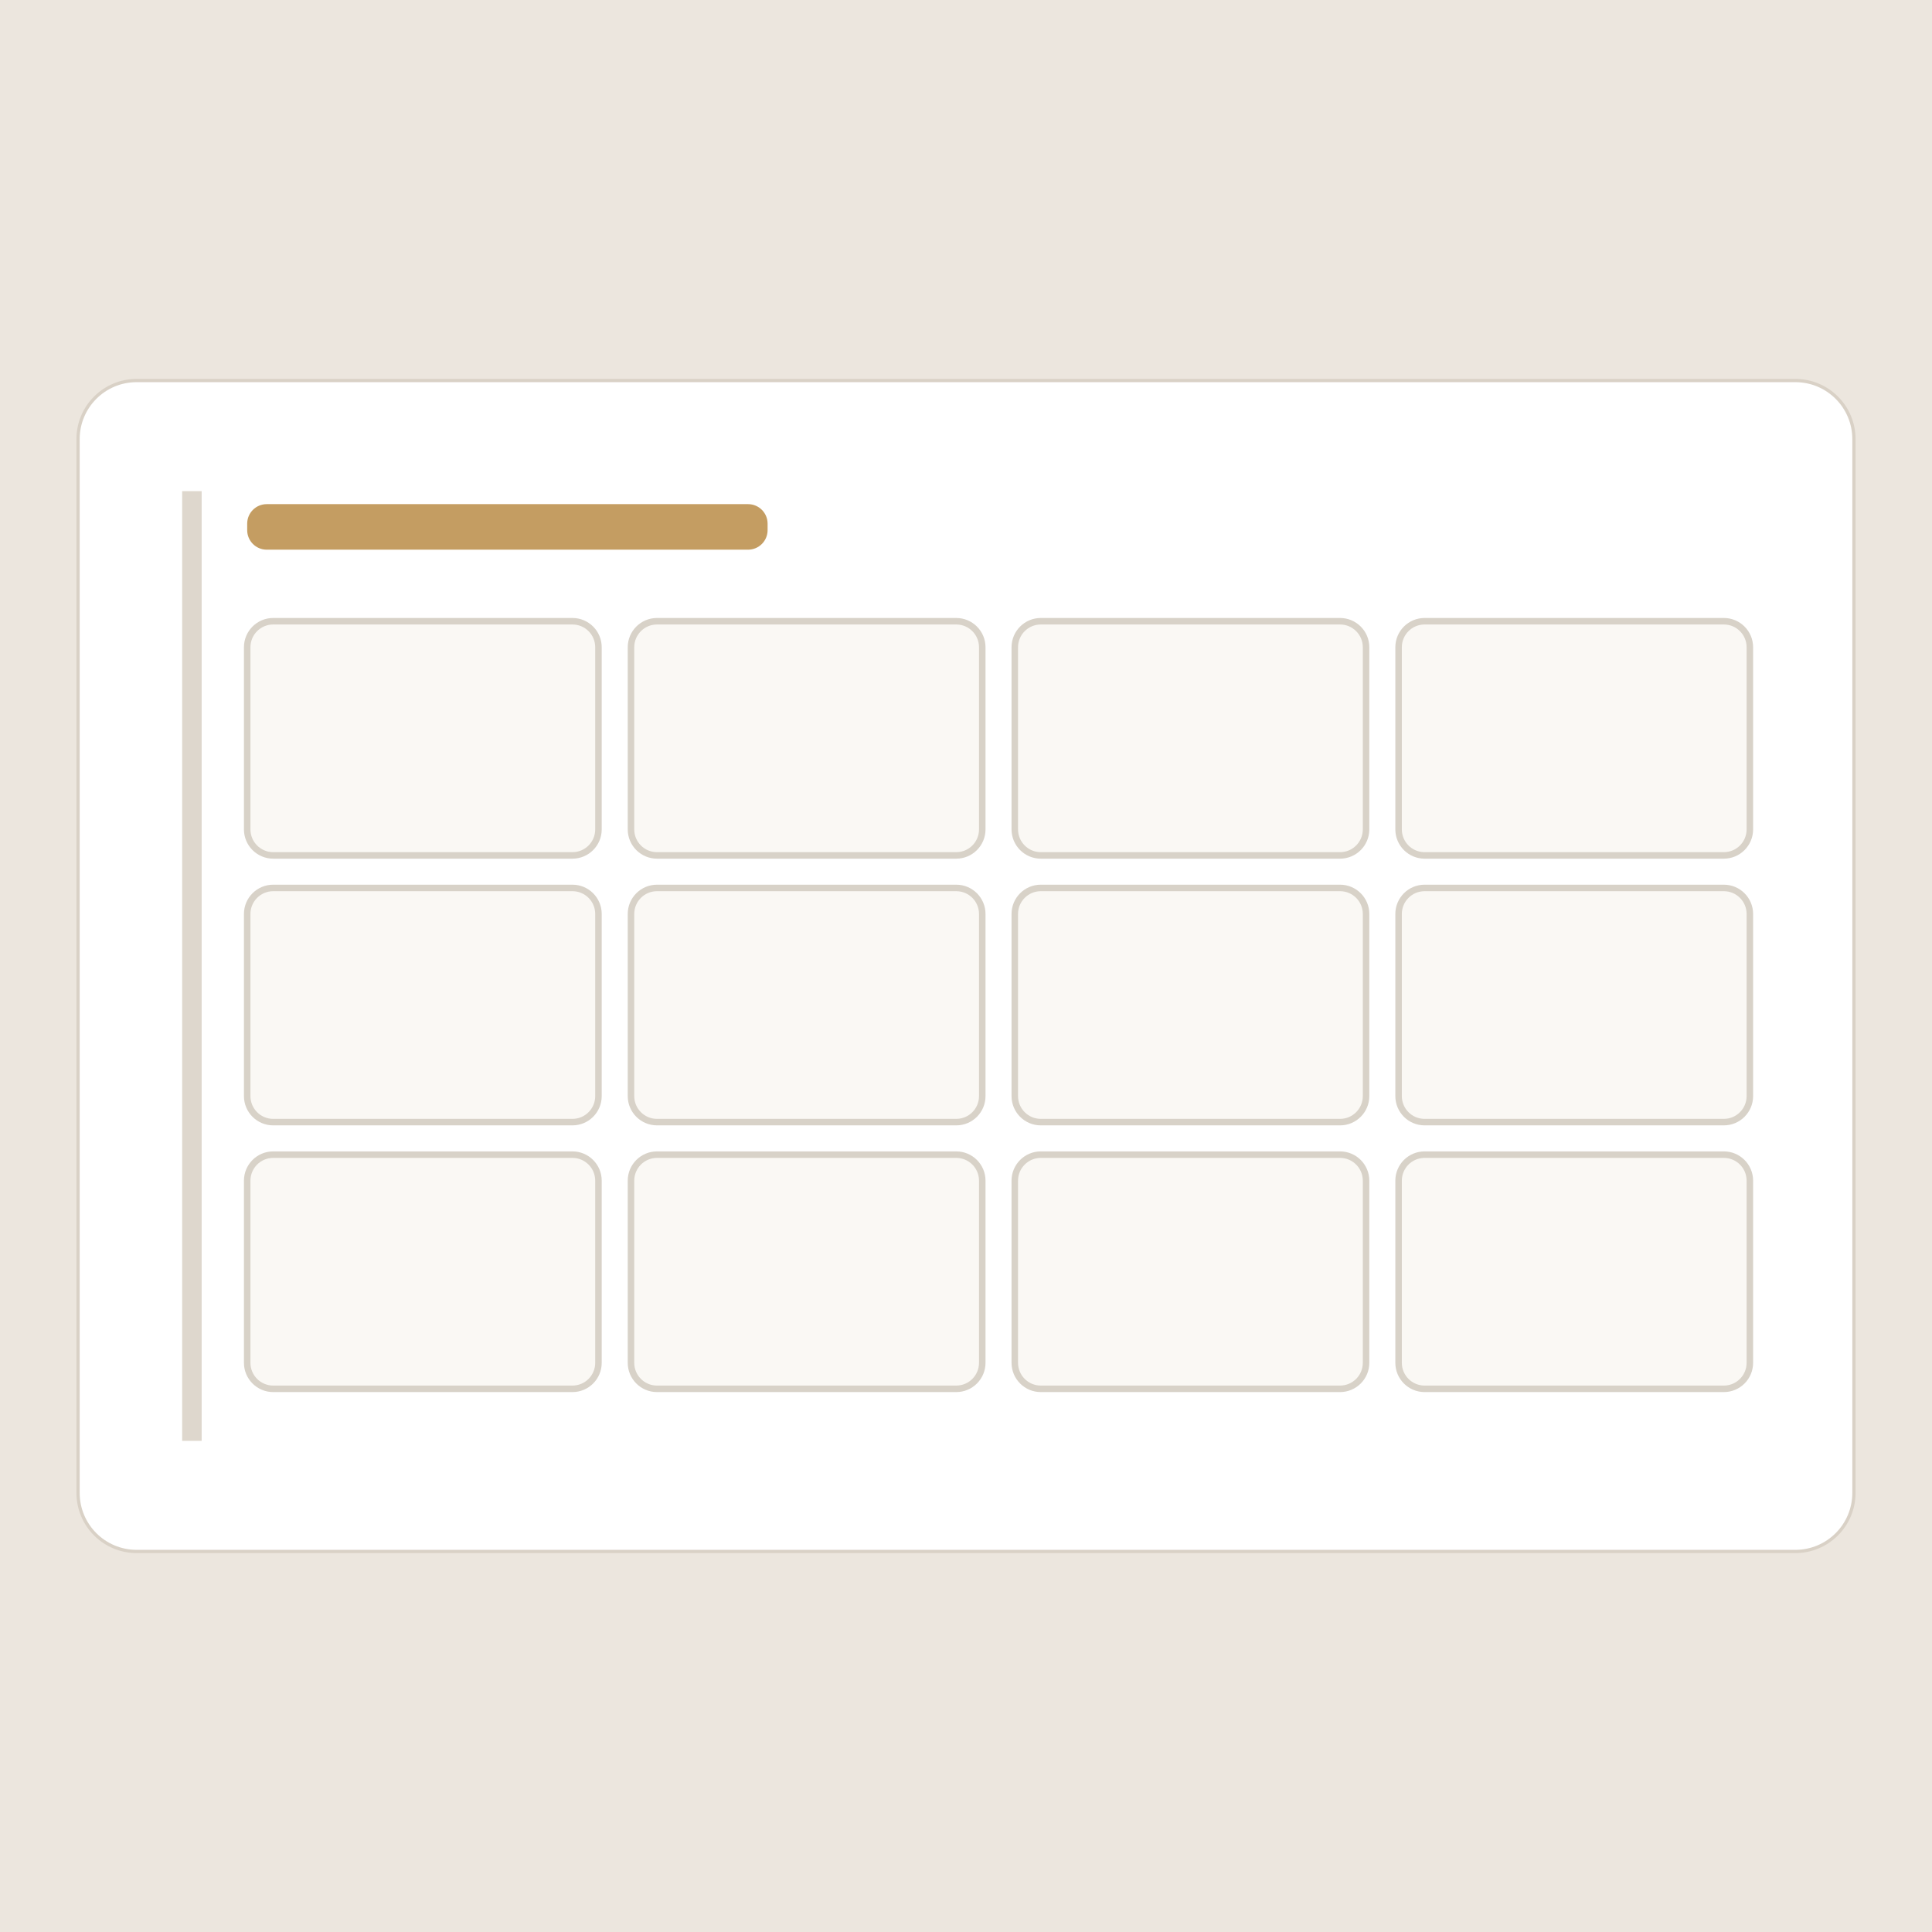
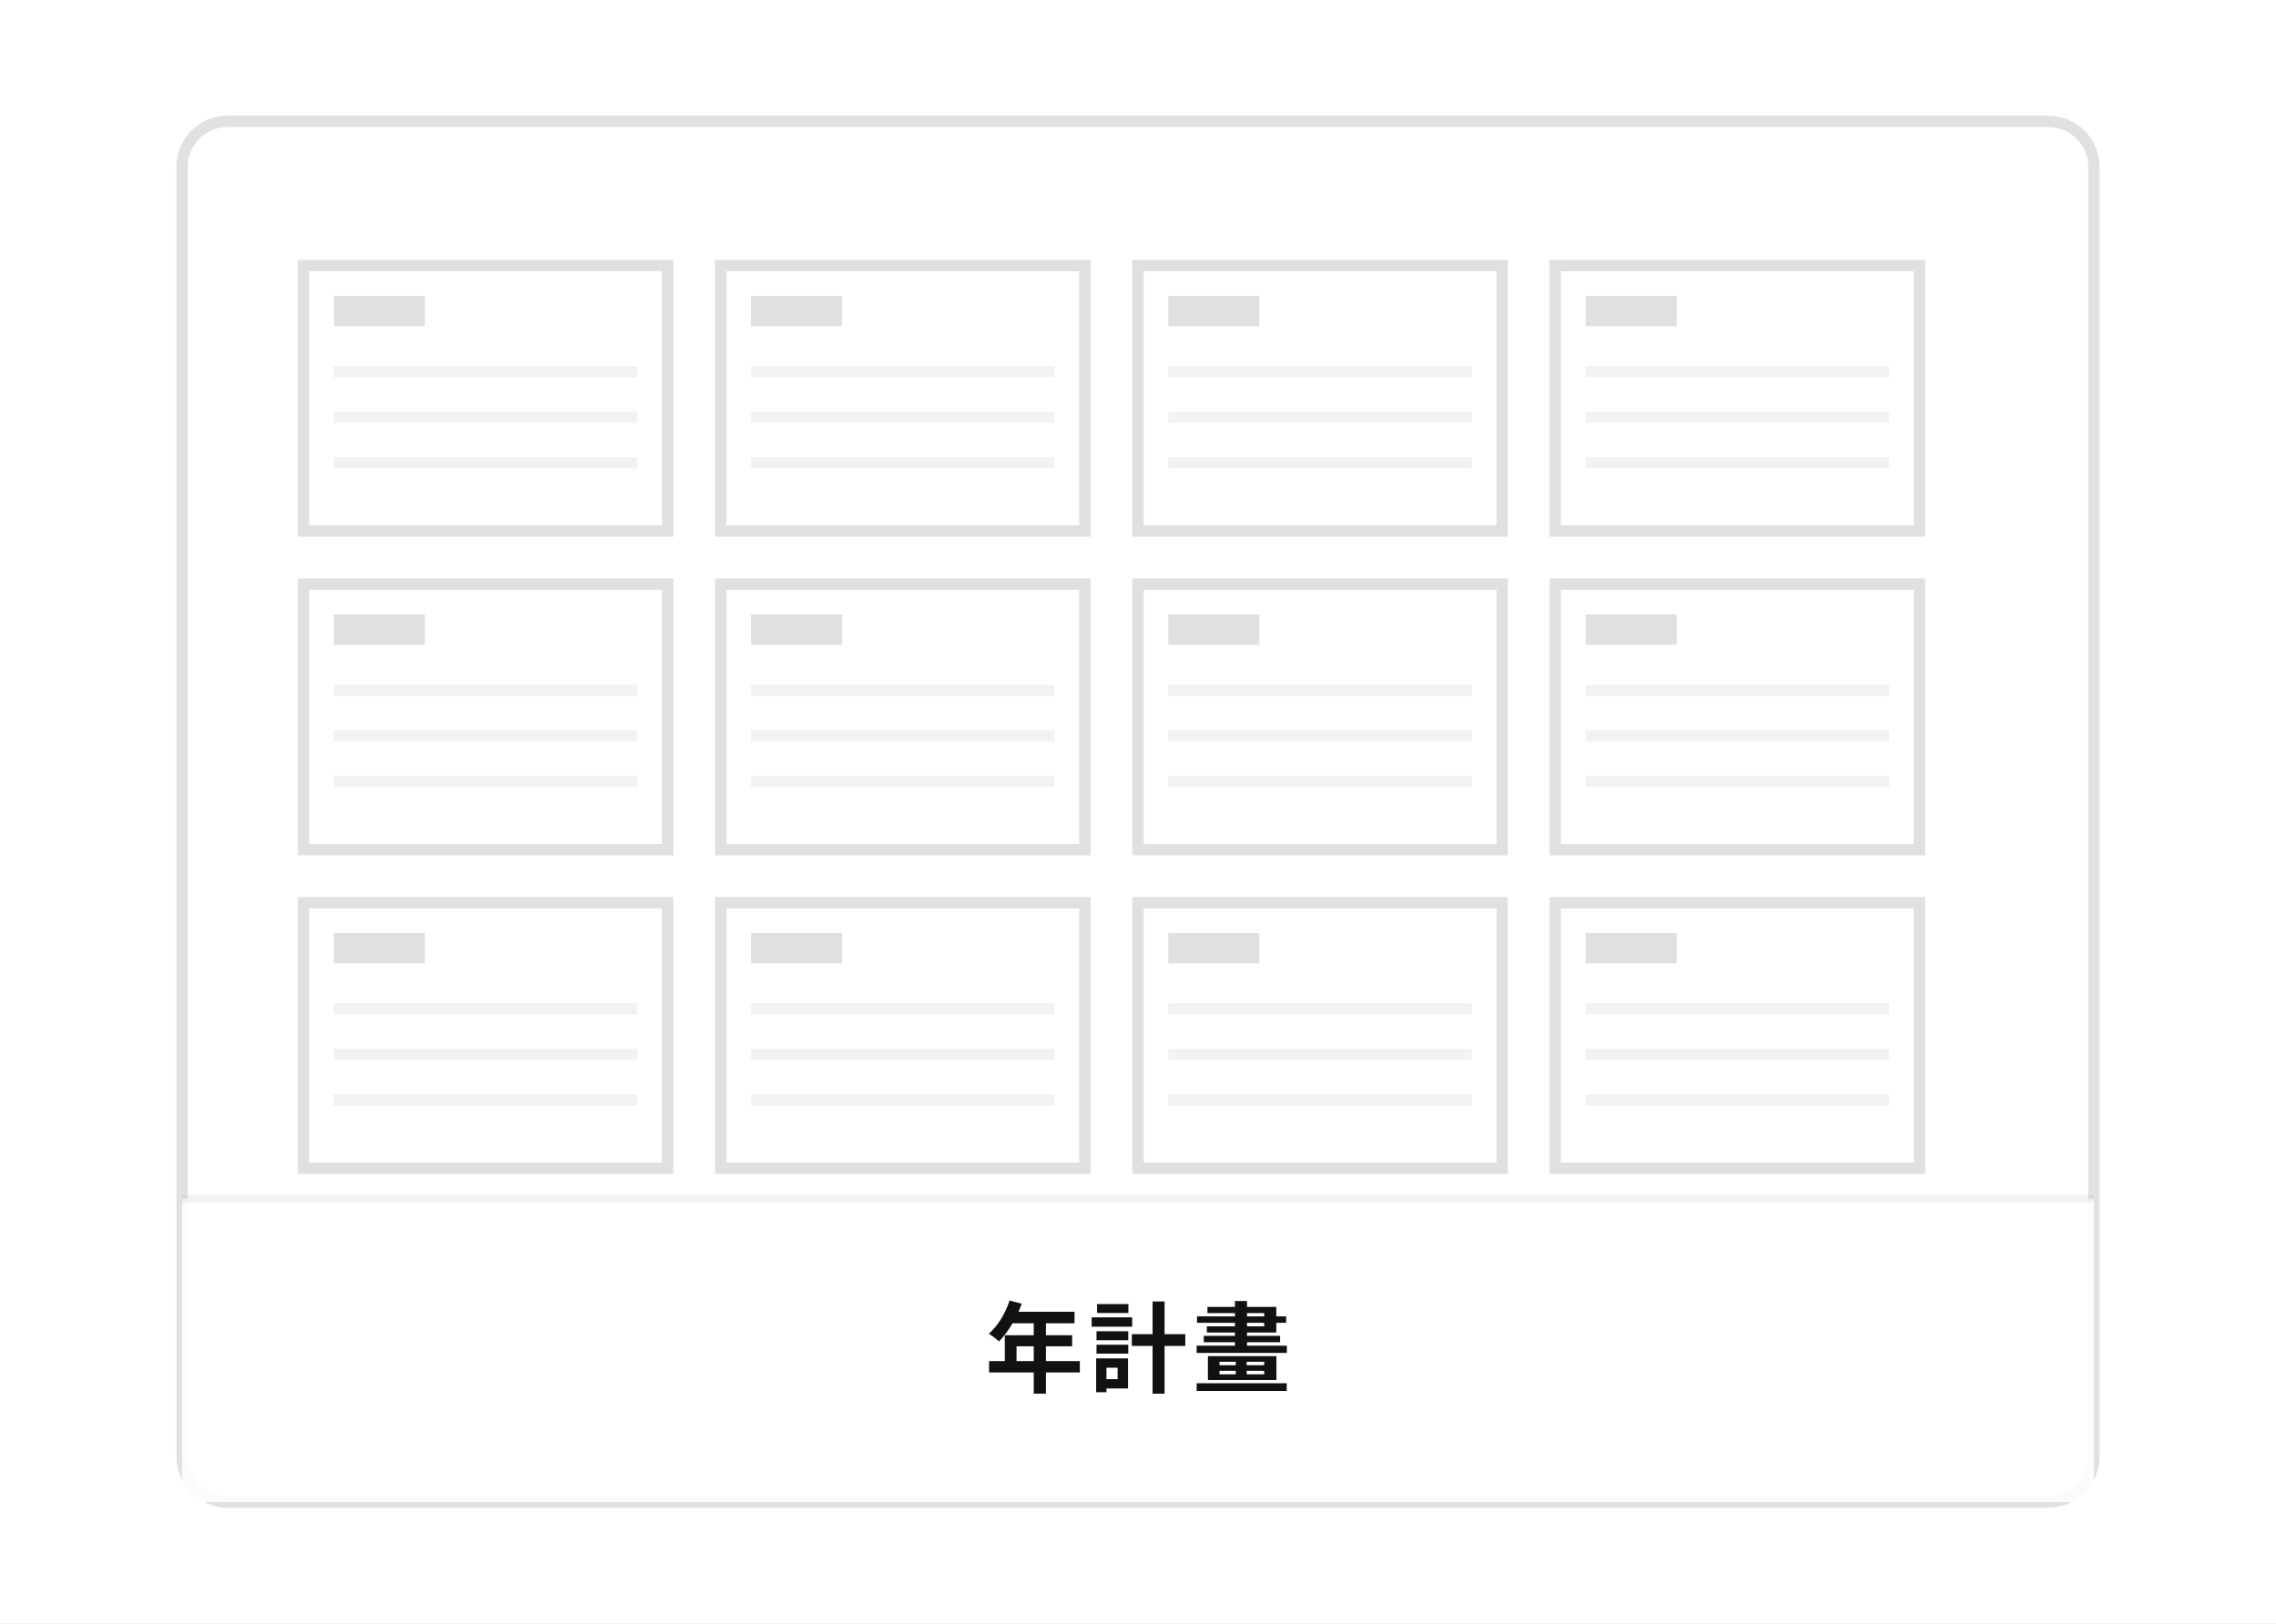
- <svg xmlns="http://www.w3.org/2000/svg" viewBox="0 0 594 594">
-   <rect width="594" height="594" fill="#ece6de" />
-   <g transform="translate(0 87)">
-     <rect x="24" y="30" width="546" height="360" rx="18" fill="#fff" stroke="#d9d1c6" />
-     <rect x="56" y="64" width="6" height="292" fill="#ded7cd" />
-     <rect x="76" y="68" width="160" height="14" rx="6" fill="#c49d62" />
-     <g fill="#faf8f4" stroke="#d8d2c8" stroke-width="2">
-       <rect x="76" y="104" width="108" height="72" rx="8" />
-       <rect x="194" y="104" width="108" height="72" rx="8" />
-       <rect x="312" y="104" width="108" height="72" rx="8" />
-       <rect x="430" y="104" width="108" height="72" rx="8" />
-       <rect x="76" y="186" width="108" height="72" rx="8" />
-       <rect x="194" y="186" width="108" height="72" rx="8" />
-       <rect x="312" y="186" width="108" height="72" rx="8" />
-       <rect x="430" y="186" width="108" height="72" rx="8" />
-       <rect x="76" y="268" width="108" height="72" rx="8" />
-       <rect x="194" y="268" width="108" height="72" rx="8" />
-       <rect x="312" y="268" width="108" height="72" rx="8" />
-       <rect x="430" y="268" width="108" height="72" rx="8" />
-     </g>
+ <svg xmlns="http://www.w3.org/2000/svg" viewBox="0 0 300 214">
+   <rect width="100%" height="100%" fill="#ffffff" />
+   <rect x="24" y="16" width="252" height="182" fill="#ffffff" stroke="#e1e1e1" stroke-width="1.5" rx="6" />
+   <g opacity="0.6">
+     <rect x="40" y="35" width="48" height="35" fill="none" stroke="#ccc" stroke-width="1.5" rx="0" />
+     <rect x="44" y="39" width="12" height="4" fill="#ccc" stroke="none" stroke-width="1.5" rx="0" />
+     <line x1="44" y1="49" x2="84" y2="49" stroke="#eaeaea" stroke-width="1.5" stroke-dasharray="" />
+     <line x1="44" y1="55" x2="84" y2="55" stroke="#eaeaea" stroke-width="1.5" stroke-dasharray="" />
+     <line x1="44" y1="61" x2="84" y2="61" stroke="#eaeaea" stroke-width="1.5" stroke-dasharray="" />
+     <rect x="95" y="35" width="48" height="35" fill="none" stroke="#ccc" stroke-width="1.5" rx="0" />
+     <rect x="99" y="39" width="12" height="4" fill="#ccc" stroke="none" stroke-width="1.5" rx="0" />
+     <line x1="99" y1="49" x2="139" y2="49" stroke="#eaeaea" stroke-width="1.5" stroke-dasharray="" />
+     <line x1="99" y1="55" x2="139" y2="55" stroke="#eaeaea" stroke-width="1.5" stroke-dasharray="" />
+     <line x1="99" y1="61" x2="139" y2="61" stroke="#eaeaea" stroke-width="1.5" stroke-dasharray="" />
+     <rect x="150" y="35" width="48" height="35" fill="none" stroke="#ccc" stroke-width="1.5" rx="0" />
+     <rect x="154" y="39" width="12" height="4" fill="#ccc" stroke="none" stroke-width="1.5" rx="0" />
+     <line x1="154" y1="49" x2="194" y2="49" stroke="#eaeaea" stroke-width="1.5" stroke-dasharray="" />
+     <line x1="154" y1="55" x2="194" y2="55" stroke="#eaeaea" stroke-width="1.5" stroke-dasharray="" />
+     <line x1="154" y1="61" x2="194" y2="61" stroke="#eaeaea" stroke-width="1.5" stroke-dasharray="" />
+     <rect x="205" y="35" width="48" height="35" fill="none" stroke="#ccc" stroke-width="1.5" rx="0" />
+     <rect x="209" y="39" width="12" height="4" fill="#ccc" stroke="none" stroke-width="1.5" rx="0" />
+     <line x1="209" y1="49" x2="249" y2="49" stroke="#eaeaea" stroke-width="1.5" stroke-dasharray="" />
+     <line x1="209" y1="55" x2="249" y2="55" stroke="#eaeaea" stroke-width="1.5" stroke-dasharray="" />
+     <line x1="209" y1="61" x2="249" y2="61" stroke="#eaeaea" stroke-width="1.5" stroke-dasharray="" />
+     <rect x="40" y="77" width="48" height="35" fill="none" stroke="#ccc" stroke-width="1.5" rx="0" />
+     <rect x="44" y="81" width="12" height="4" fill="#ccc" stroke="none" stroke-width="1.5" rx="0" />
+     <line x1="44" y1="91" x2="84" y2="91" stroke="#eaeaea" stroke-width="1.5" stroke-dasharray="" />
+     <line x1="44" y1="97" x2="84" y2="97" stroke="#eaeaea" stroke-width="1.5" stroke-dasharray="" />
+     <line x1="44" y1="103" x2="84" y2="103" stroke="#eaeaea" stroke-width="1.5" stroke-dasharray="" />
+     <rect x="95" y="77" width="48" height="35" fill="none" stroke="#ccc" stroke-width="1.5" rx="0" />
+     <rect x="99" y="81" width="12" height="4" fill="#ccc" stroke="none" stroke-width="1.5" rx="0" />
+     <line x1="99" y1="91" x2="139" y2="91" stroke="#eaeaea" stroke-width="1.5" stroke-dasharray="" />
+     <line x1="99" y1="97" x2="139" y2="97" stroke="#eaeaea" stroke-width="1.5" stroke-dasharray="" />
+     <line x1="99" y1="103" x2="139" y2="103" stroke="#eaeaea" stroke-width="1.5" stroke-dasharray="" />
+     <rect x="150" y="77" width="48" height="35" fill="none" stroke="#ccc" stroke-width="1.5" rx="0" />
+     <rect x="154" y="81" width="12" height="4" fill="#ccc" stroke="none" stroke-width="1.5" rx="0" />
+     <line x1="154" y1="91" x2="194" y2="91" stroke="#eaeaea" stroke-width="1.5" stroke-dasharray="" />
+     <line x1="154" y1="97" x2="194" y2="97" stroke="#eaeaea" stroke-width="1.5" stroke-dasharray="" />
+     <line x1="154" y1="103" x2="194" y2="103" stroke="#eaeaea" stroke-width="1.5" stroke-dasharray="" />
+     <rect x="205" y="77" width="48" height="35" fill="none" stroke="#ccc" stroke-width="1.5" rx="0" />
+     <rect x="209" y="81" width="12" height="4" fill="#ccc" stroke="none" stroke-width="1.5" rx="0" />
+     <line x1="209" y1="91" x2="249" y2="91" stroke="#eaeaea" stroke-width="1.5" stroke-dasharray="" />
+     <line x1="209" y1="97" x2="249" y2="97" stroke="#eaeaea" stroke-width="1.5" stroke-dasharray="" />
+     <line x1="209" y1="103" x2="249" y2="103" stroke="#eaeaea" stroke-width="1.5" stroke-dasharray="" />
+     <rect x="40" y="119" width="48" height="35" fill="none" stroke="#ccc" stroke-width="1.5" rx="0" />
+     <rect x="44" y="123" width="12" height="4" fill="#ccc" stroke="none" stroke-width="1.5" rx="0" />
+     <line x1="44" y1="133" x2="84" y2="133" stroke="#eaeaea" stroke-width="1.5" stroke-dasharray="" />
+     <line x1="44" y1="139" x2="84" y2="139" stroke="#eaeaea" stroke-width="1.5" stroke-dasharray="" />
+     <line x1="44" y1="145" x2="84" y2="145" stroke="#eaeaea" stroke-width="1.5" stroke-dasharray="" />
+     <rect x="95" y="119" width="48" height="35" fill="none" stroke="#ccc" stroke-width="1.5" rx="0" />
+     <rect x="99" y="123" width="12" height="4" fill="#ccc" stroke="none" stroke-width="1.5" rx="0" />
+     <line x1="99" y1="133" x2="139" y2="133" stroke="#eaeaea" stroke-width="1.5" stroke-dasharray="" />
+     <line x1="99" y1="139" x2="139" y2="139" stroke="#eaeaea" stroke-width="1.5" stroke-dasharray="" />
+     <line x1="99" y1="145" x2="139" y2="145" stroke="#eaeaea" stroke-width="1.5" stroke-dasharray="" />
+     <rect x="150" y="119" width="48" height="35" fill="none" stroke="#ccc" stroke-width="1.5" rx="0" />
+     <rect x="154" y="123" width="12" height="4" fill="#ccc" stroke="none" stroke-width="1.5" rx="0" />
+     <line x1="154" y1="133" x2="194" y2="133" stroke="#eaeaea" stroke-width="1.5" stroke-dasharray="" />
+     <line x1="154" y1="139" x2="194" y2="139" stroke="#eaeaea" stroke-width="1.5" stroke-dasharray="" />
+     <line x1="154" y1="145" x2="194" y2="145" stroke="#eaeaea" stroke-width="1.5" stroke-dasharray="" />
+     <rect x="205" y="119" width="48" height="35" fill="none" stroke="#ccc" stroke-width="1.5" rx="0" />
+     <rect x="209" y="123" width="12" height="4" fill="#ccc" stroke="none" stroke-width="1.5" rx="0" />
+     <line x1="209" y1="133" x2="249" y2="133" stroke="#eaeaea" stroke-width="1.5" stroke-dasharray="" />
+     <line x1="209" y1="139" x2="249" y2="139" stroke="#eaeaea" stroke-width="1.5" stroke-dasharray="" />
+     <line x1="209" y1="145" x2="249" y2="145" stroke="#eaeaea" stroke-width="1.5" stroke-dasharray="" />
  </g>
+   <rect x="24" y="158" width="252" height="40" fill="rgba(255,255,255,0.85)" />
+   <path d="M 24 158 L 276 158" stroke="rgba(0,0,0,0.05)" stroke-width="1" />
+   <text x="150" y="178" dominant-baseline="middle" text-anchor="middle" font-size="13" fill="#111" font-family="'PingFang TC', sans-serif" font-weight="600" letter-spacing="0.05em">年計畫</text>
</svg>
